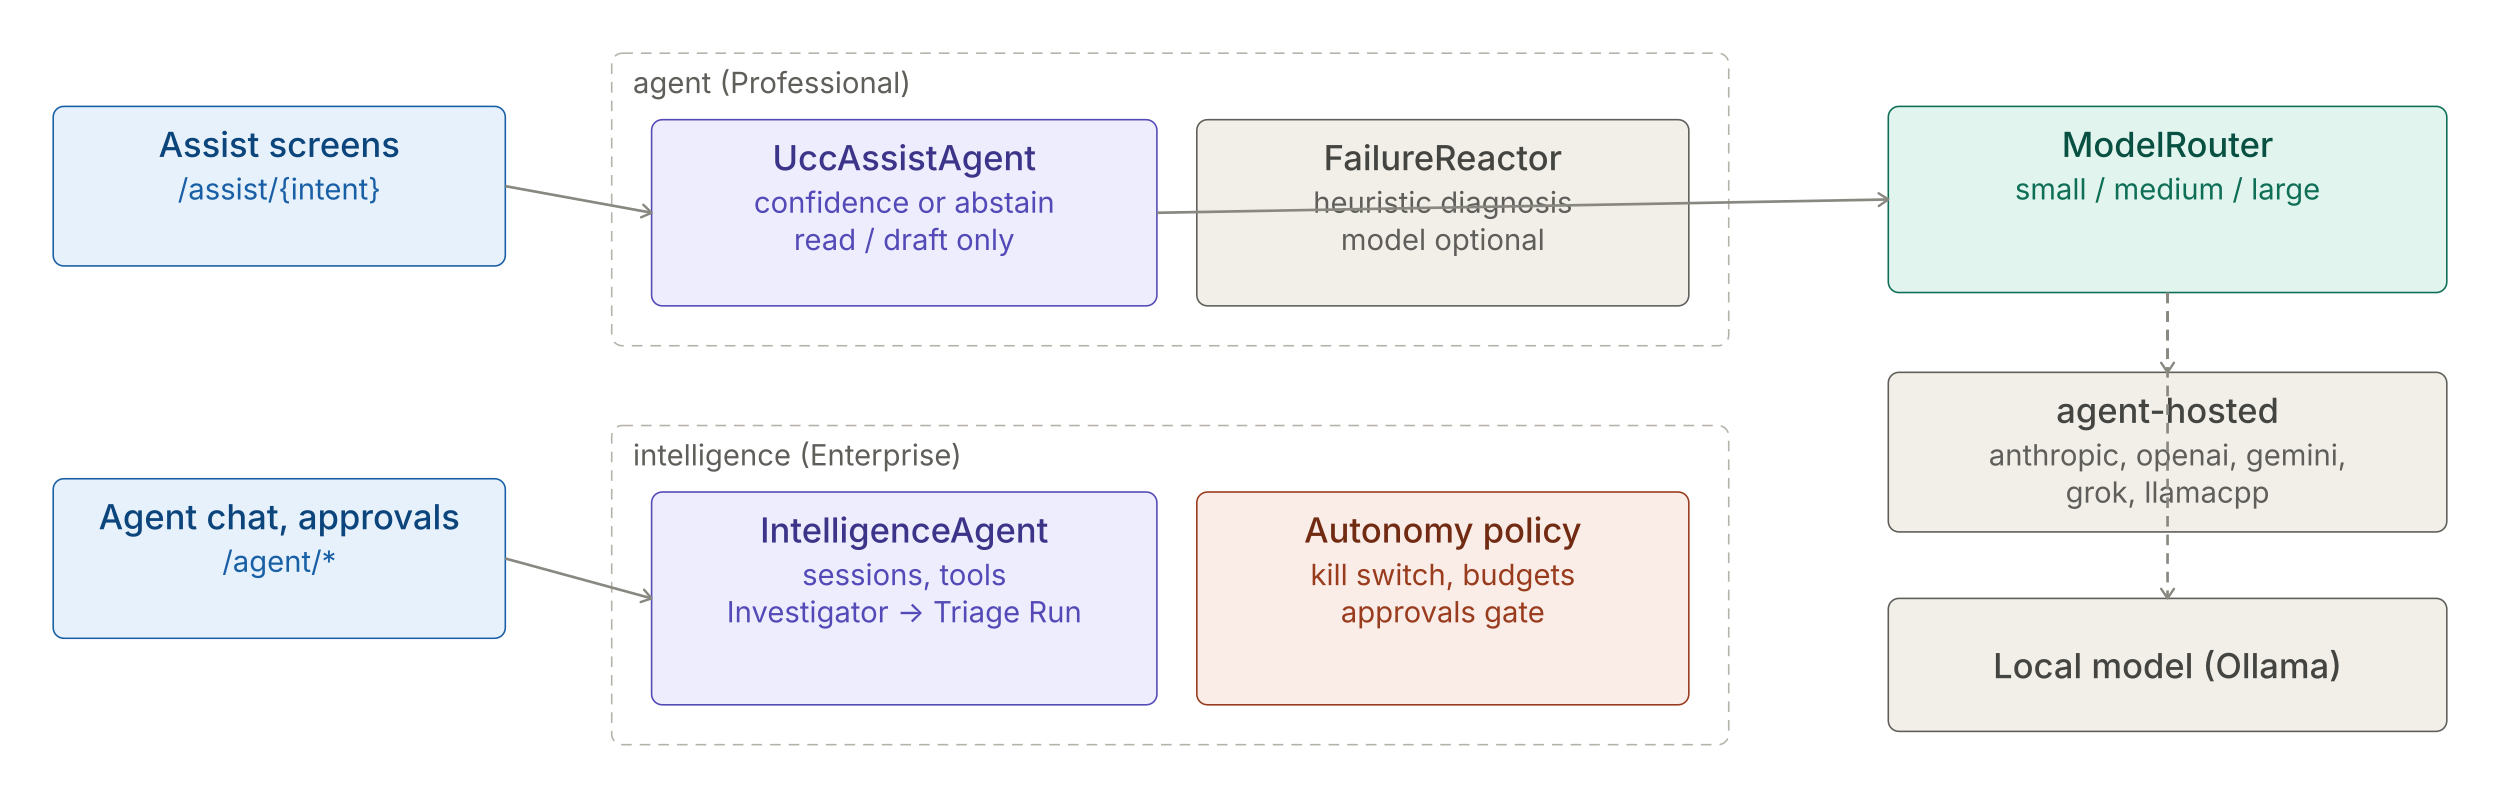
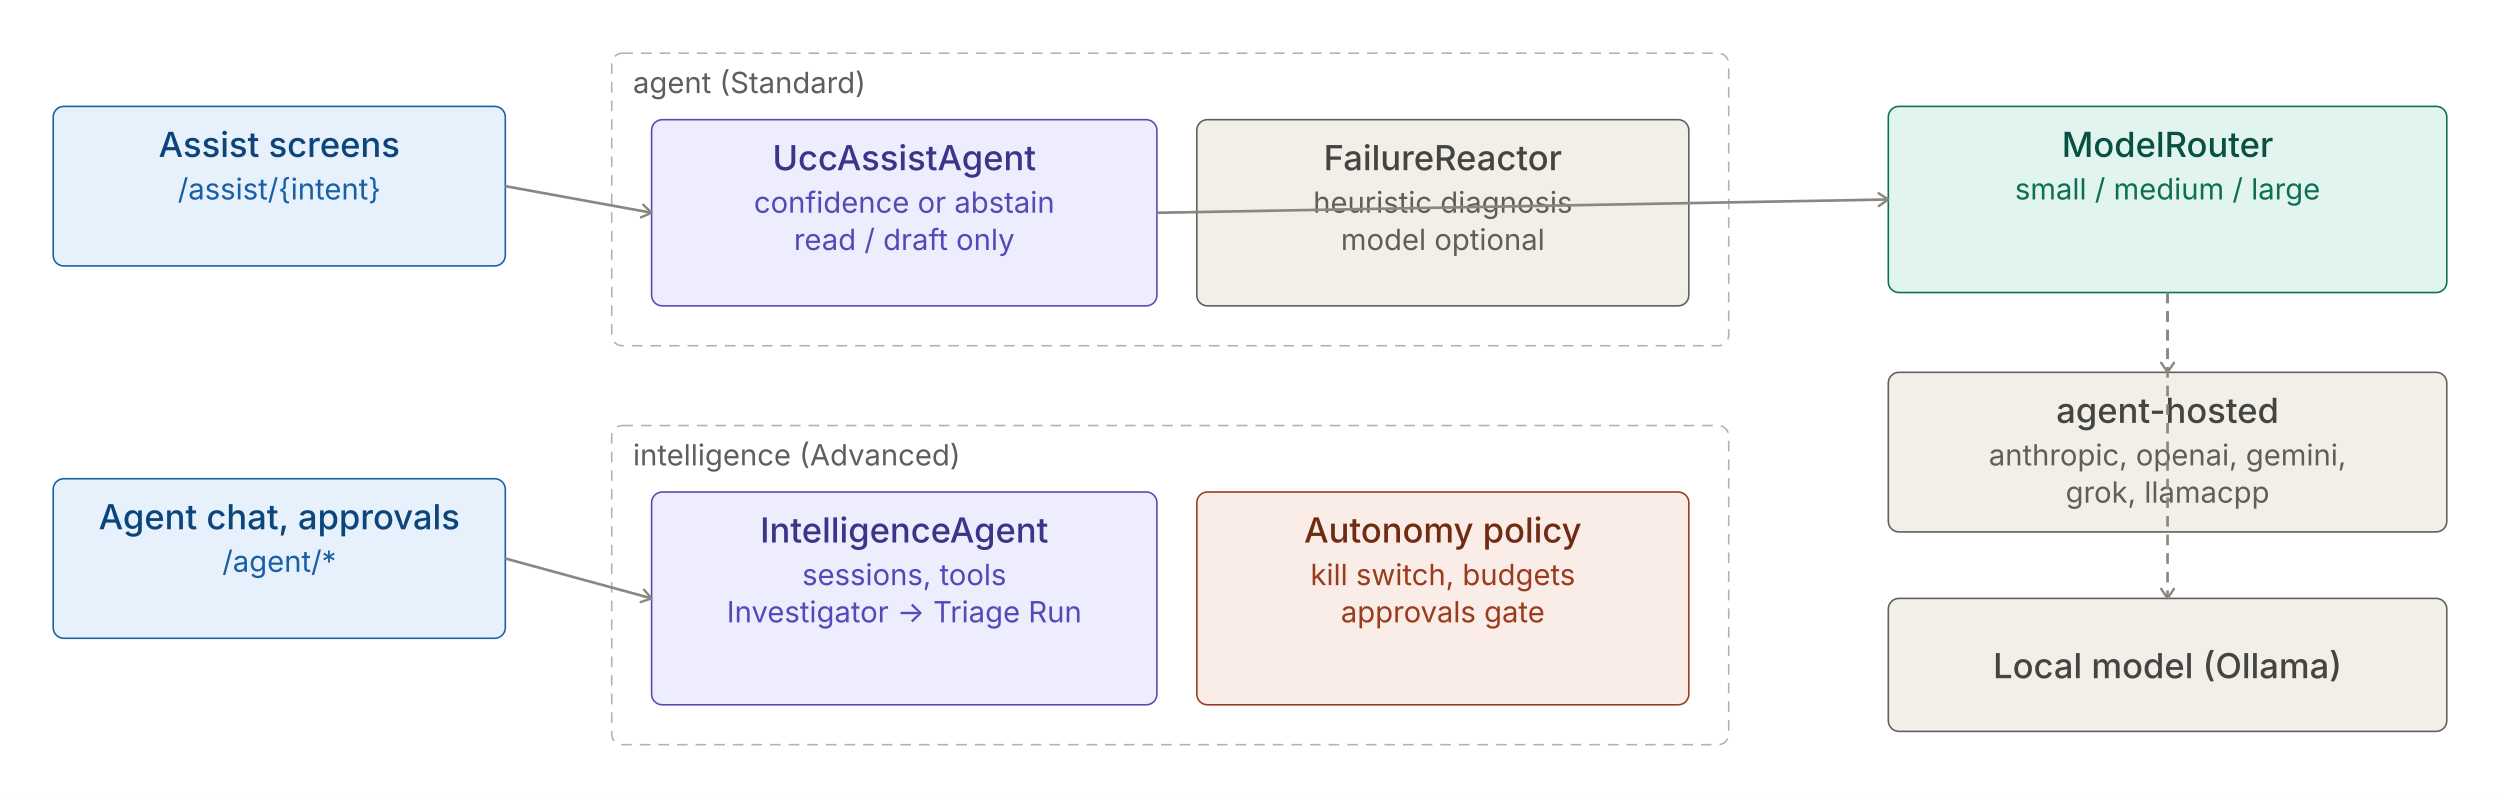
<svg xmlns="http://www.w3.org/2000/svg" width="940" viewBox="0 0 940 300" role="img" font-family="system-ui, -apple-system, Segoe UI, sans-serif">
  <defs>
    <marker id="a" viewBox="0 0 10 10" refX="8" refY="5" markerWidth="6" markerHeight="6" orient="auto-start-reverse">
      <path d="M2 1L8 5L2 9" fill="none" stroke="#888780" stroke-width="1.5" stroke-linecap="round" stroke-linejoin="round" />
    </marker>
  </defs>
  <rect x="0" y="0" width="940" height="300" fill="#FFFFFF" />
  <rect x="20" y="40" width="170" height="60" rx="4" fill="#E6F1FB" stroke="#185FA5" stroke-width="0.6" />
  <text x="105" y="59" text-anchor="middle" font-size="13" font-weight="500" fill="#0C447C">Assist screens</text>
  <text x="105" y="75" text-anchor="middle" font-size="11" fill="#185FA5">/assist/{intent}</text>
  <rect x="20" y="180" width="170" height="60" rx="4" fill="#E6F1FB" stroke="#185FA5" stroke-width="0.6" />
  <text x="105" y="199" text-anchor="middle" font-size="13" font-weight="500" fill="#0C447C">Agent chat, approvals</text>
  <text x="105" y="215" text-anchor="middle" font-size="11" fill="#185FA5">/agent/*</text>
  <rect x="230" y="20" width="420" height="110" rx="4" fill="none" stroke="#B4B2A9" stroke-width="0.6" stroke-dasharray="4 3" />
-   <text x="238" y="35" font-size="11" fill="#5F5E5A">agent (Professional)</text>
+   <text x="238" y="35" font-size="11" fill="#5F5E5A">agent (Standard)</text>
  <rect x="245" y="45" width="190" height="70" rx="4" fill="#EEEDFE" stroke="#534AB7" stroke-width="0.6" />
  <text x="340" y="64" text-anchor="middle" font-size="13" font-weight="500" fill="#3C3489">UccAssistAgent</text>
  <text x="340" y="80" text-anchor="middle" font-size="11" fill="#534AB7">confidence or abstain</text>
  <text x="340" y="94" text-anchor="middle" font-size="11" fill="#534AB7">read / draft only</text>
  <rect x="450" y="45" width="185" height="70" rx="4" fill="#F1EFE8" stroke="#5F5E5A" stroke-width="0.6" />
  <text x="542.5" y="64" text-anchor="middle" font-size="13" font-weight="500" fill="#444441">FailureReactor</text>
  <text x="542.5" y="80" text-anchor="middle" font-size="11" fill="#5F5E5A">heuristic diagnosis</text>
  <text x="542.5" y="94" text-anchor="middle" font-size="11" fill="#5F5E5A">model optional</text>
  <rect x="230" y="160" width="420" height="120" rx="4" fill="none" stroke="#B4B2A9" stroke-width="0.6" stroke-dasharray="4 3" />
-   <text x="238" y="175" font-size="11" fill="#5F5E5A">intelligence (Enterprise)</text>
+   <text x="238" y="175" font-size="11" fill="#5F5E5A">intelligence (Advanced)</text>
  <rect x="245" y="185" width="190" height="80" rx="4" fill="#EEEDFE" stroke="#534AB7" stroke-width="0.6" />
  <text x="340" y="204" text-anchor="middle" font-size="13" font-weight="500" fill="#3C3489">IntelligenceAgent</text>
  <text x="340" y="220" text-anchor="middle" font-size="11" fill="#534AB7">sessions, tools</text>
  <text x="340" y="234" text-anchor="middle" font-size="11" fill="#534AB7">Investigator -&gt; Triage Run</text>
  <rect x="450" y="185" width="185" height="80" rx="4" fill="#FAECE7" stroke="#993C1D" stroke-width="0.6" />
  <text x="542.5" y="204" text-anchor="middle" font-size="13" font-weight="500" fill="#712B13">Autonomy policy</text>
  <text x="542.5" y="220" text-anchor="middle" font-size="11" fill="#993C1D">kill switch, budgets</text>
  <text x="542.5" y="234" text-anchor="middle" font-size="11" fill="#993C1D">approvals gate</text>
  <rect x="710" y="40" width="210" height="70" rx="4" fill="#E1F5EE" stroke="#0F6E56" stroke-width="0.6" />
  <text x="815" y="59" text-anchor="middle" font-size="13" font-weight="500" fill="#085041">ModelRouter</text>
  <text x="815" y="75" text-anchor="middle" font-size="11" fill="#0F6E56">small / medium / large</text>
  <rect x="710" y="140" width="210" height="60" rx="4" fill="#F1EFE8" stroke="#5F5E5A" stroke-width="0.6" />
  <text x="815" y="159" text-anchor="middle" font-size="13" font-weight="500" fill="#444441">agent-hosted</text>
  <text x="815" y="175" text-anchor="middle" font-size="11" fill="#5F5E5A">anthropic, openai, gemini,</text>
  <text x="815" y="189" text-anchor="middle" font-size="11" fill="#5F5E5A">grok, llamacpp</text>
  <rect x="710" y="225" width="210" height="50" rx="4" fill="#F1EFE8" stroke="#5F5E5A" stroke-width="0.6" />
  <text x="815" y="255" text-anchor="middle" font-size="13" font-weight="500" fill="#444441">Local model (Ollama)</text>
  <line x1="190" y1="70" x2="245" y2="80" stroke="#888780" stroke-width="1" marker-end="url(#a)" />
  <line x1="190" y1="210" x2="245" y2="225" stroke="#888780" stroke-width="1" marker-end="url(#a)" />
  <line x1="435" y1="80" x2="710" y2="75" stroke="#888780" stroke-width="1" marker-end="url(#a)" />
  <line x1="815" y1="110" x2="815" y2="140" stroke="#888780" stroke-width="1" stroke-dasharray="4 3" marker-end="url(#a)" />
  <line x1="815" y1="110" x2="815" y2="225" stroke="#888780" stroke-width="1" stroke-dasharray="4 3" marker-end="url(#a)" />
</svg>
